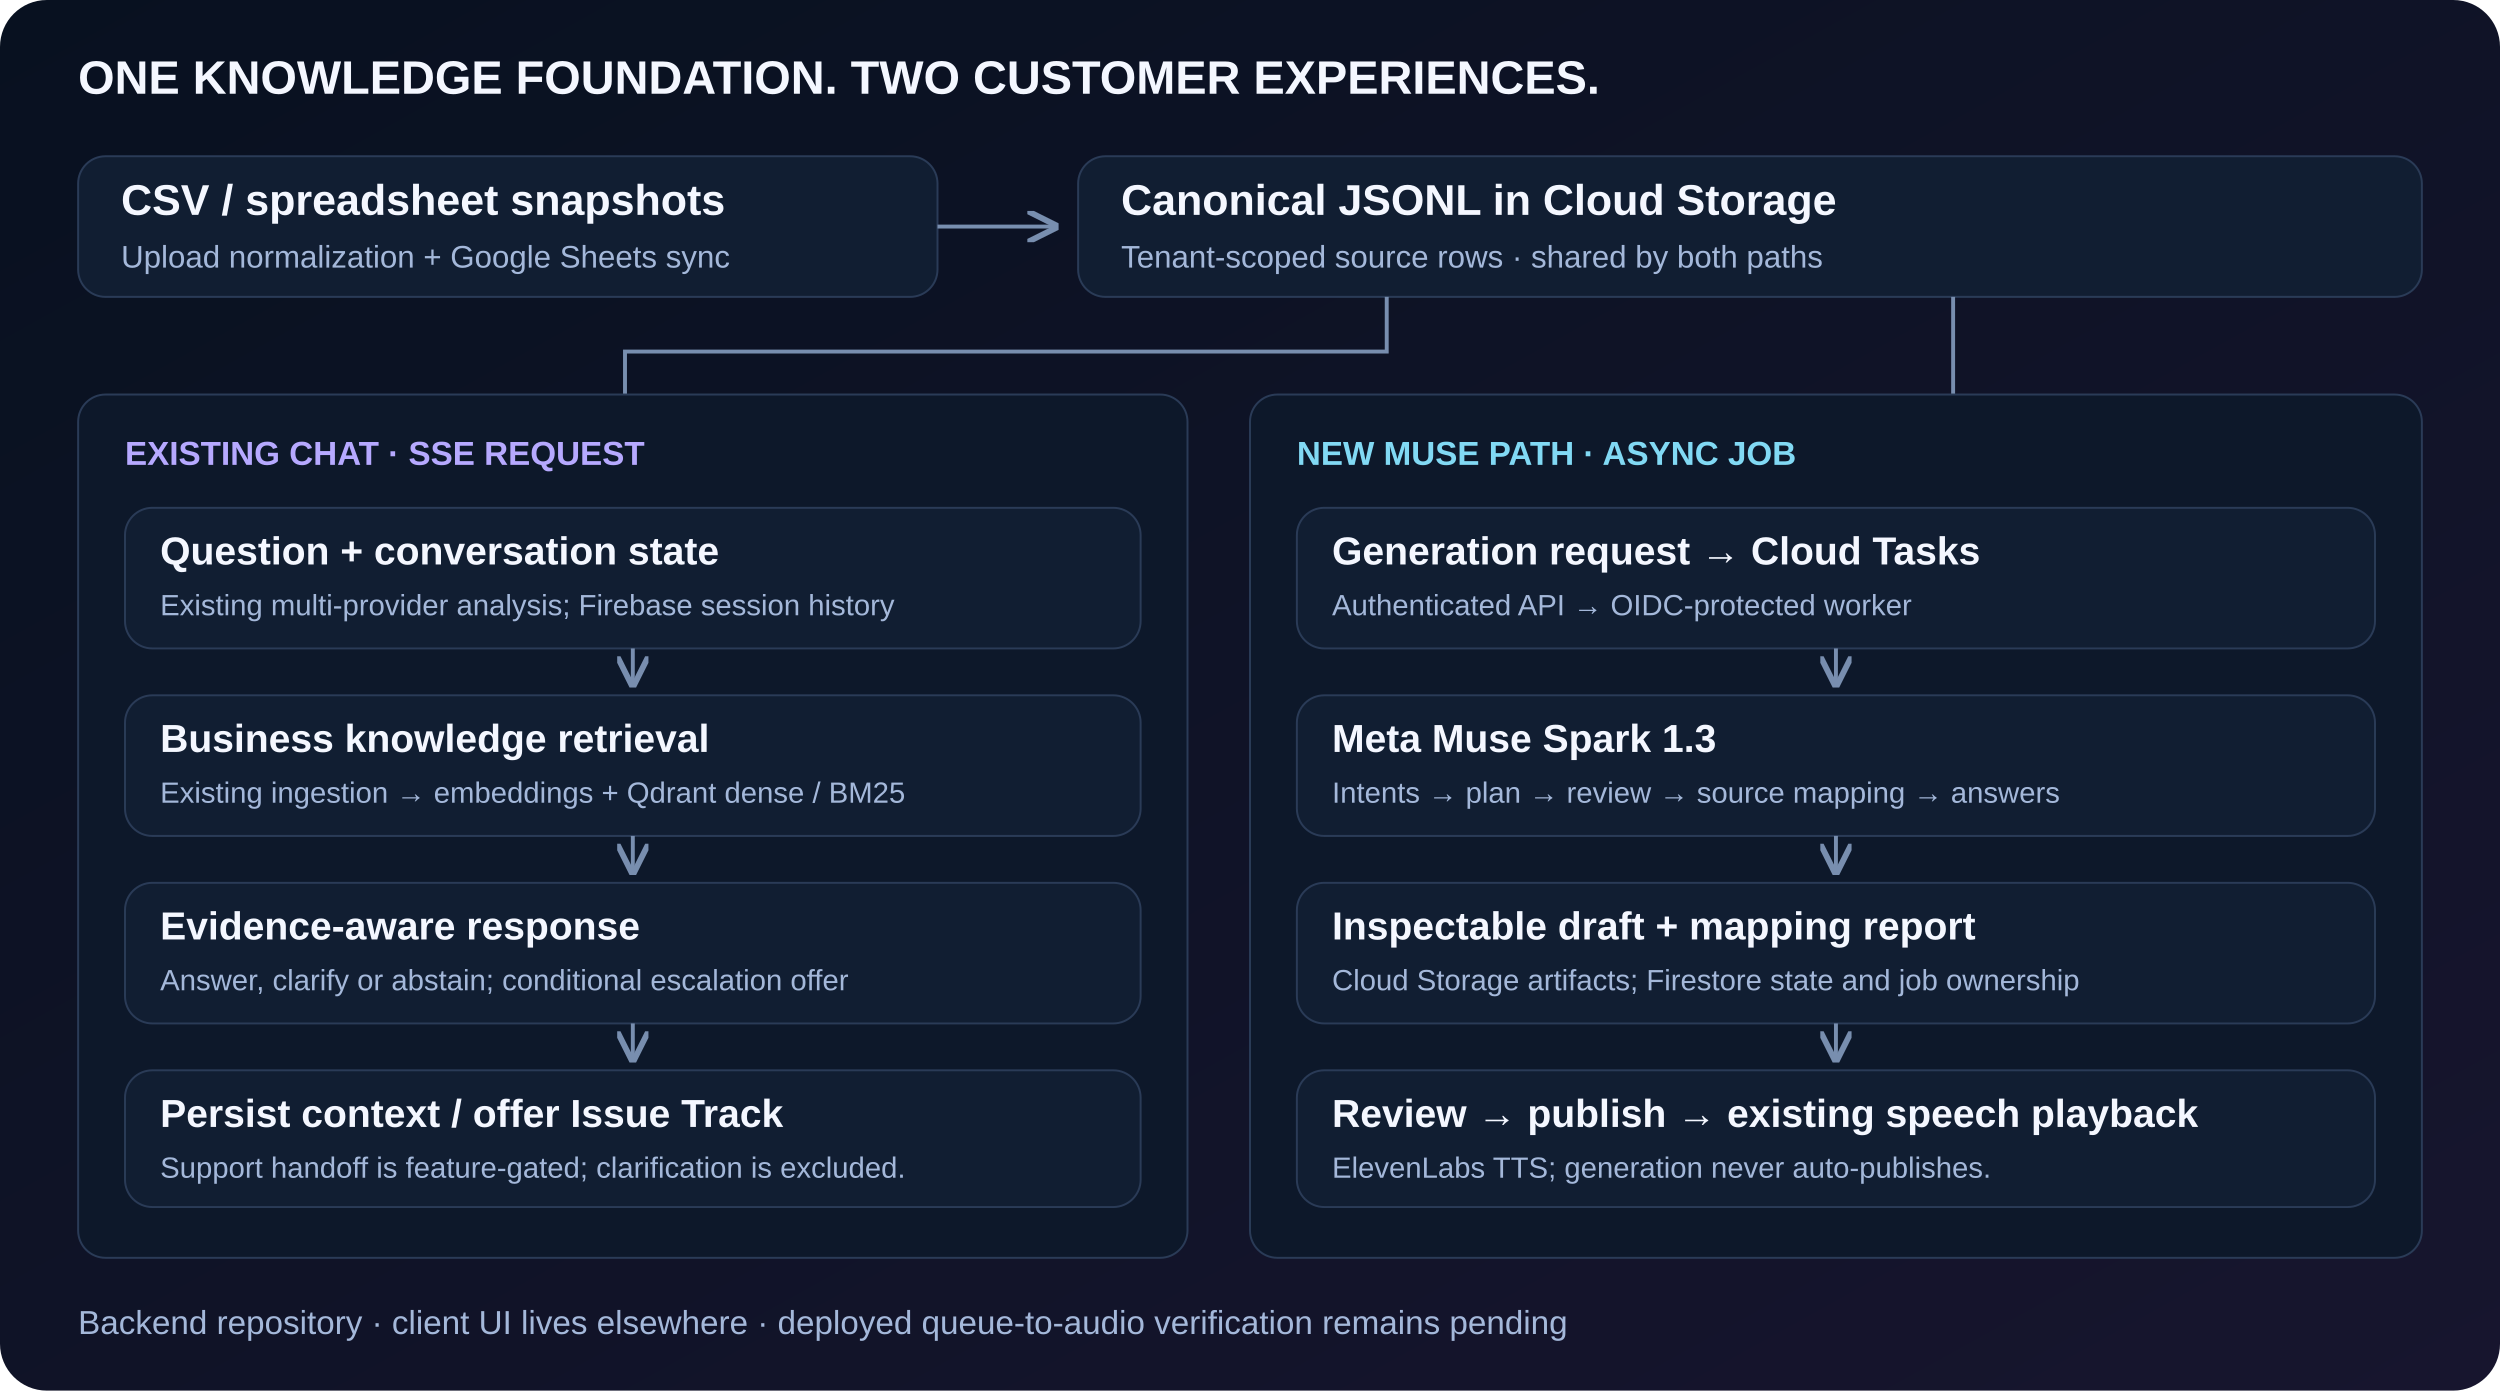
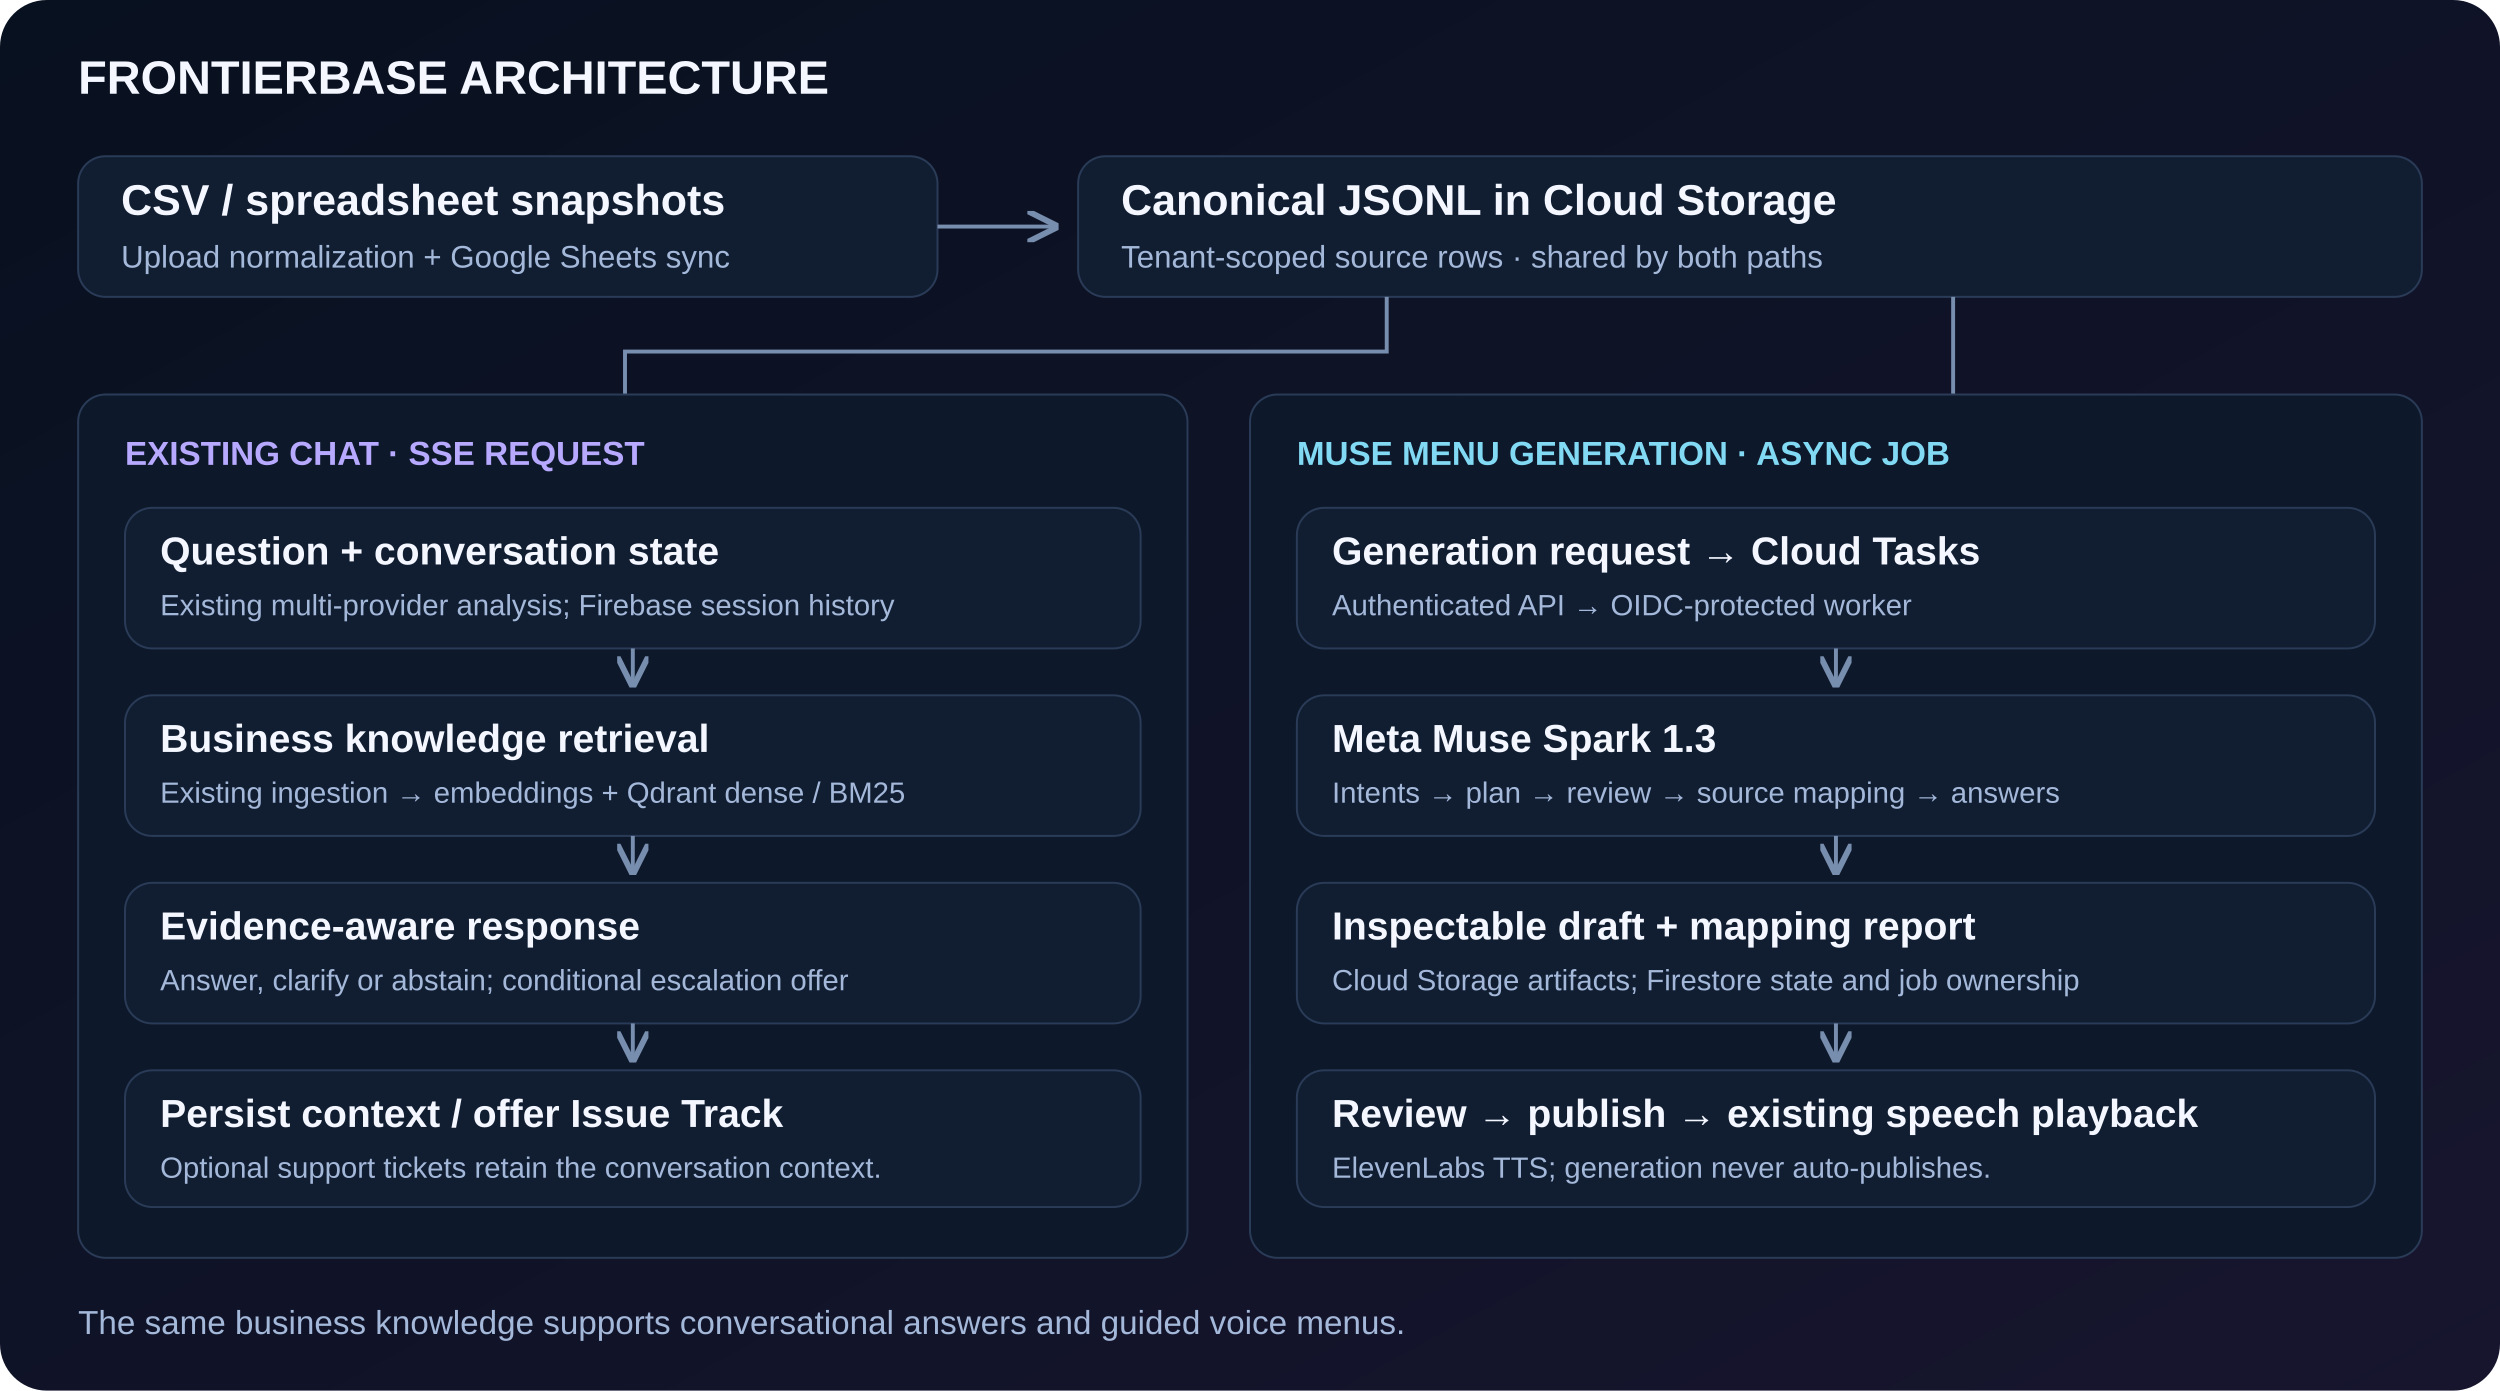
<svg xmlns="http://www.w3.org/2000/svg" width="1280" height="712" viewBox="0 0 1280 712" role="img" aria-labelledby="title desc">
  <defs>
    <linearGradient id="bg" x2="1" y2="1">
      <stop stop-color="#081120" />
      <stop offset="1" stop-color="#17152e" />
    </linearGradient>
    <linearGradient id="accent">
      <stop stop-color="#54d8f5" />
      <stop offset="1" stop-color="#a89aff" />
    </linearGradient>
    <marker id="arrow" markerWidth="8" markerHeight="8" refX="7" refY="4" orient="auto">
      <path d="M0 0 L8 4 L0 8" fill="none" stroke="#788eaf" stroke-width="1.5" />
    </marker>
  </defs>
  <rect width="1280" height="712" rx="24" fill="url(#bg)" />
-   <text x="40" y="48" font-family="Arial, Helvetica, sans-serif" font-size="24" font-weight="700" fill="#f4f7ff">ONE KNOWLEDGE FOUNDATION. TWO CUSTOMER EXPERIENCES.</text>
+   <text x="40" y="48" font-family="Arial, Helvetica, sans-serif" font-size="24" font-weight="700" fill="#f4f7ff">FRONTIERBASE ARCHITECTURE</text>
  <rect x="40" y="80" width="440" height="72" rx="14" fill="#111e32" stroke="#2a3b57" />
  <text x="62" y="110" font-family="Arial, Helvetica, sans-serif" font-size="22" font-weight="700" fill="#f4f7ff">CSV / spreadsheet snapshots</text>
  <text x="62" y="137" font-family="Arial, Helvetica, sans-serif" font-size="16" font-weight="400" fill="#a4b8da">Upload normalization + Google Sheets sync</text>
  <path d="M480 116 H540" fill="none" stroke="#788eaf" stroke-width="2" marker-end="url(#arrow)" />
  <rect x="552" y="80" width="688" height="72" rx="14" fill="#111e32" stroke="#2a3b57" />
  <text x="574" y="110" font-family="Arial, Helvetica, sans-serif" font-size="22" font-weight="700" fill="#f4f7ff">Canonical JSONL in Cloud Storage</text>
  <text x="574" y="137" font-family="Arial, Helvetica, sans-serif" font-size="16" font-weight="400" fill="#a4b8da">Tenant-scoped source rows · shared by both paths</text>
  <path d="M710 152 V180 H320 V350" fill="none" stroke="#788eaf" stroke-width="2" marker-end="url(#arrow)" />
  <path d="M1000 152 V238" fill="none" stroke="#788eaf" stroke-width="2" marker-end="url(#arrow)" />
  <rect x="40" y="202" width="568" height="442" rx="14" fill="#0d182a" stroke="#2a3b57" />
  <rect x="640" y="202" width="600" height="442" rx="14" fill="#0d182a" stroke="#2a3b57" />
  <text x="64" y="238" font-family="Arial, Helvetica, sans-serif" font-size="17" font-weight="700" fill="#b6a9ff">EXISTING CHAT · SSE REQUEST</text>
-   <text x="664" y="238" font-family="Arial, Helvetica, sans-serif" font-size="17" font-weight="700" fill="#81d9f4">NEW MUSE PATH · ASYNC JOB</text>
+   <text x="664" y="238" font-family="Arial, Helvetica, sans-serif" font-size="17" font-weight="700" fill="#81d9f4">MUSE MENU GENERATION · ASYNC JOB</text>
  <rect x="64" y="260" width="520" height="72" rx="14" fill="#111e32" stroke="#2a3b57" />
  <text x="82" y="289" font-family="Arial, Helvetica, sans-serif" font-size="20" font-weight="700" fill="#f4f7ff">Question + conversation state</text>
  <text x="82" y="315" font-family="Arial, Helvetica, sans-serif" font-size="15" font-weight="400" fill="#a4b8da">Existing multi-provider analysis; Firebase session history</text>
  <rect x="64" y="356" width="520" height="72" rx="14" fill="#111e32" stroke="#2a3b57" />
  <text x="82" y="385" font-family="Arial, Helvetica, sans-serif" font-size="20" font-weight="700" fill="#f4f7ff">Business knowledge retrieval</text>
  <text x="82" y="411" font-family="Arial, Helvetica, sans-serif" font-size="15" font-weight="400" fill="#a4b8da">Existing ingestion → embeddings + Qdrant dense / BM25</text>
  <rect x="64" y="452" width="520" height="72" rx="14" fill="#111e32" stroke="#2a3b57" />
  <text x="82" y="481" font-family="Arial, Helvetica, sans-serif" font-size="20" font-weight="700" fill="#f4f7ff">Evidence-aware response</text>
  <text x="82" y="507" font-family="Arial, Helvetica, sans-serif" font-size="15" font-weight="400" fill="#a4b8da">Answer, clarify or abstain; conditional escalation offer</text>
  <rect x="664" y="260" width="552" height="72" rx="14" fill="#111e32" stroke="#2a3b57" />
  <text x="682" y="289" font-family="Arial, Helvetica, sans-serif" font-size="20" font-weight="700" fill="#f4f7ff">Generation request → Cloud Tasks</text>
  <text x="682" y="315" font-family="Arial, Helvetica, sans-serif" font-size="15" font-weight="400" fill="#a4b8da">Authenticated API → OIDC-protected worker</text>
  <rect x="664" y="356" width="552" height="72" rx="14" fill="#111e32" stroke="#2a3b57" />
  <text x="682" y="385" font-family="Arial, Helvetica, sans-serif" font-size="20" font-weight="700" fill="#f4f7ff">Meta Muse Spark 1.3</text>
  <text x="682" y="411" font-family="Arial, Helvetica, sans-serif" font-size="15" font-weight="400" fill="#a4b8da">Intents → plan → review → source mapping → answers</text>
  <rect x="664" y="452" width="552" height="72" rx="14" fill="#111e32" stroke="#2a3b57" />
  <text x="682" y="481" font-family="Arial, Helvetica, sans-serif" font-size="20" font-weight="700" fill="#f4f7ff">Inspectable draft + mapping report</text>
  <text x="682" y="507" font-family="Arial, Helvetica, sans-serif" font-size="15" font-weight="400" fill="#a4b8da">Cloud Storage artifacts; Firestore state and job ownership</text>
  <path d="M324 332 V350" fill="none" stroke="#788eaf" stroke-width="2" marker-end="url(#arrow)" />
  <path d="M324 428 V446" fill="none" stroke="#788eaf" stroke-width="2" marker-end="url(#arrow)" />
  <path d="M324 524 V542" fill="none" stroke="#788eaf" stroke-width="2" marker-end="url(#arrow)" />
  <path d="M940 332 V350" fill="none" stroke="#788eaf" stroke-width="2" marker-end="url(#arrow)" />
  <path d="M940 428 V446" fill="none" stroke="#788eaf" stroke-width="2" marker-end="url(#arrow)" />
  <path d="M940 524 V542" fill="none" stroke="#788eaf" stroke-width="2" marker-end="url(#arrow)" />
  <rect x="64" y="548" width="520" height="70" rx="14" fill="#111e32" stroke="#2a3b57" />
  <text x="82" y="577" font-family="Arial, Helvetica, sans-serif" font-size="20" font-weight="700" fill="#f4f7ff">Persist context / offer Issue Track</text>
-   <text x="82" y="603" font-family="Arial, Helvetica, sans-serif" font-size="15" font-weight="400" fill="#a4b8da">Support handoff is feature-gated; clarification is excluded.</text>
+   <text x="82" y="603" font-family="Arial, Helvetica, sans-serif" font-size="15" font-weight="400" fill="#a4b8da">Optional support tickets retain the conversation context.</text>
  <rect x="664" y="548" width="552" height="70" rx="14" fill="#111e32" stroke="#2a3b57" />
  <text x="682" y="577" font-family="Arial, Helvetica, sans-serif" font-size="20" font-weight="700" fill="#f4f7ff">Review → publish → existing speech playback</text>
  <text x="682" y="603" font-family="Arial, Helvetica, sans-serif" font-size="15" font-weight="400" fill="#a4b8da">ElevenLabs TTS; generation never auto-publishes.</text>
-   <text x="40" y="683" font-family="Arial, Helvetica, sans-serif" font-size="17" font-weight="400" fill="#a4b8da">Backend repository · client UI lives elsewhere · deployed queue-to-audio verification remains pending</text>
+   <text x="40" y="683" font-family="Arial, Helvetica, sans-serif" font-size="17" font-weight="400" fill="#a4b8da">The same business knowledge supports conversational answers and guided voice menus.</text>
</svg>
